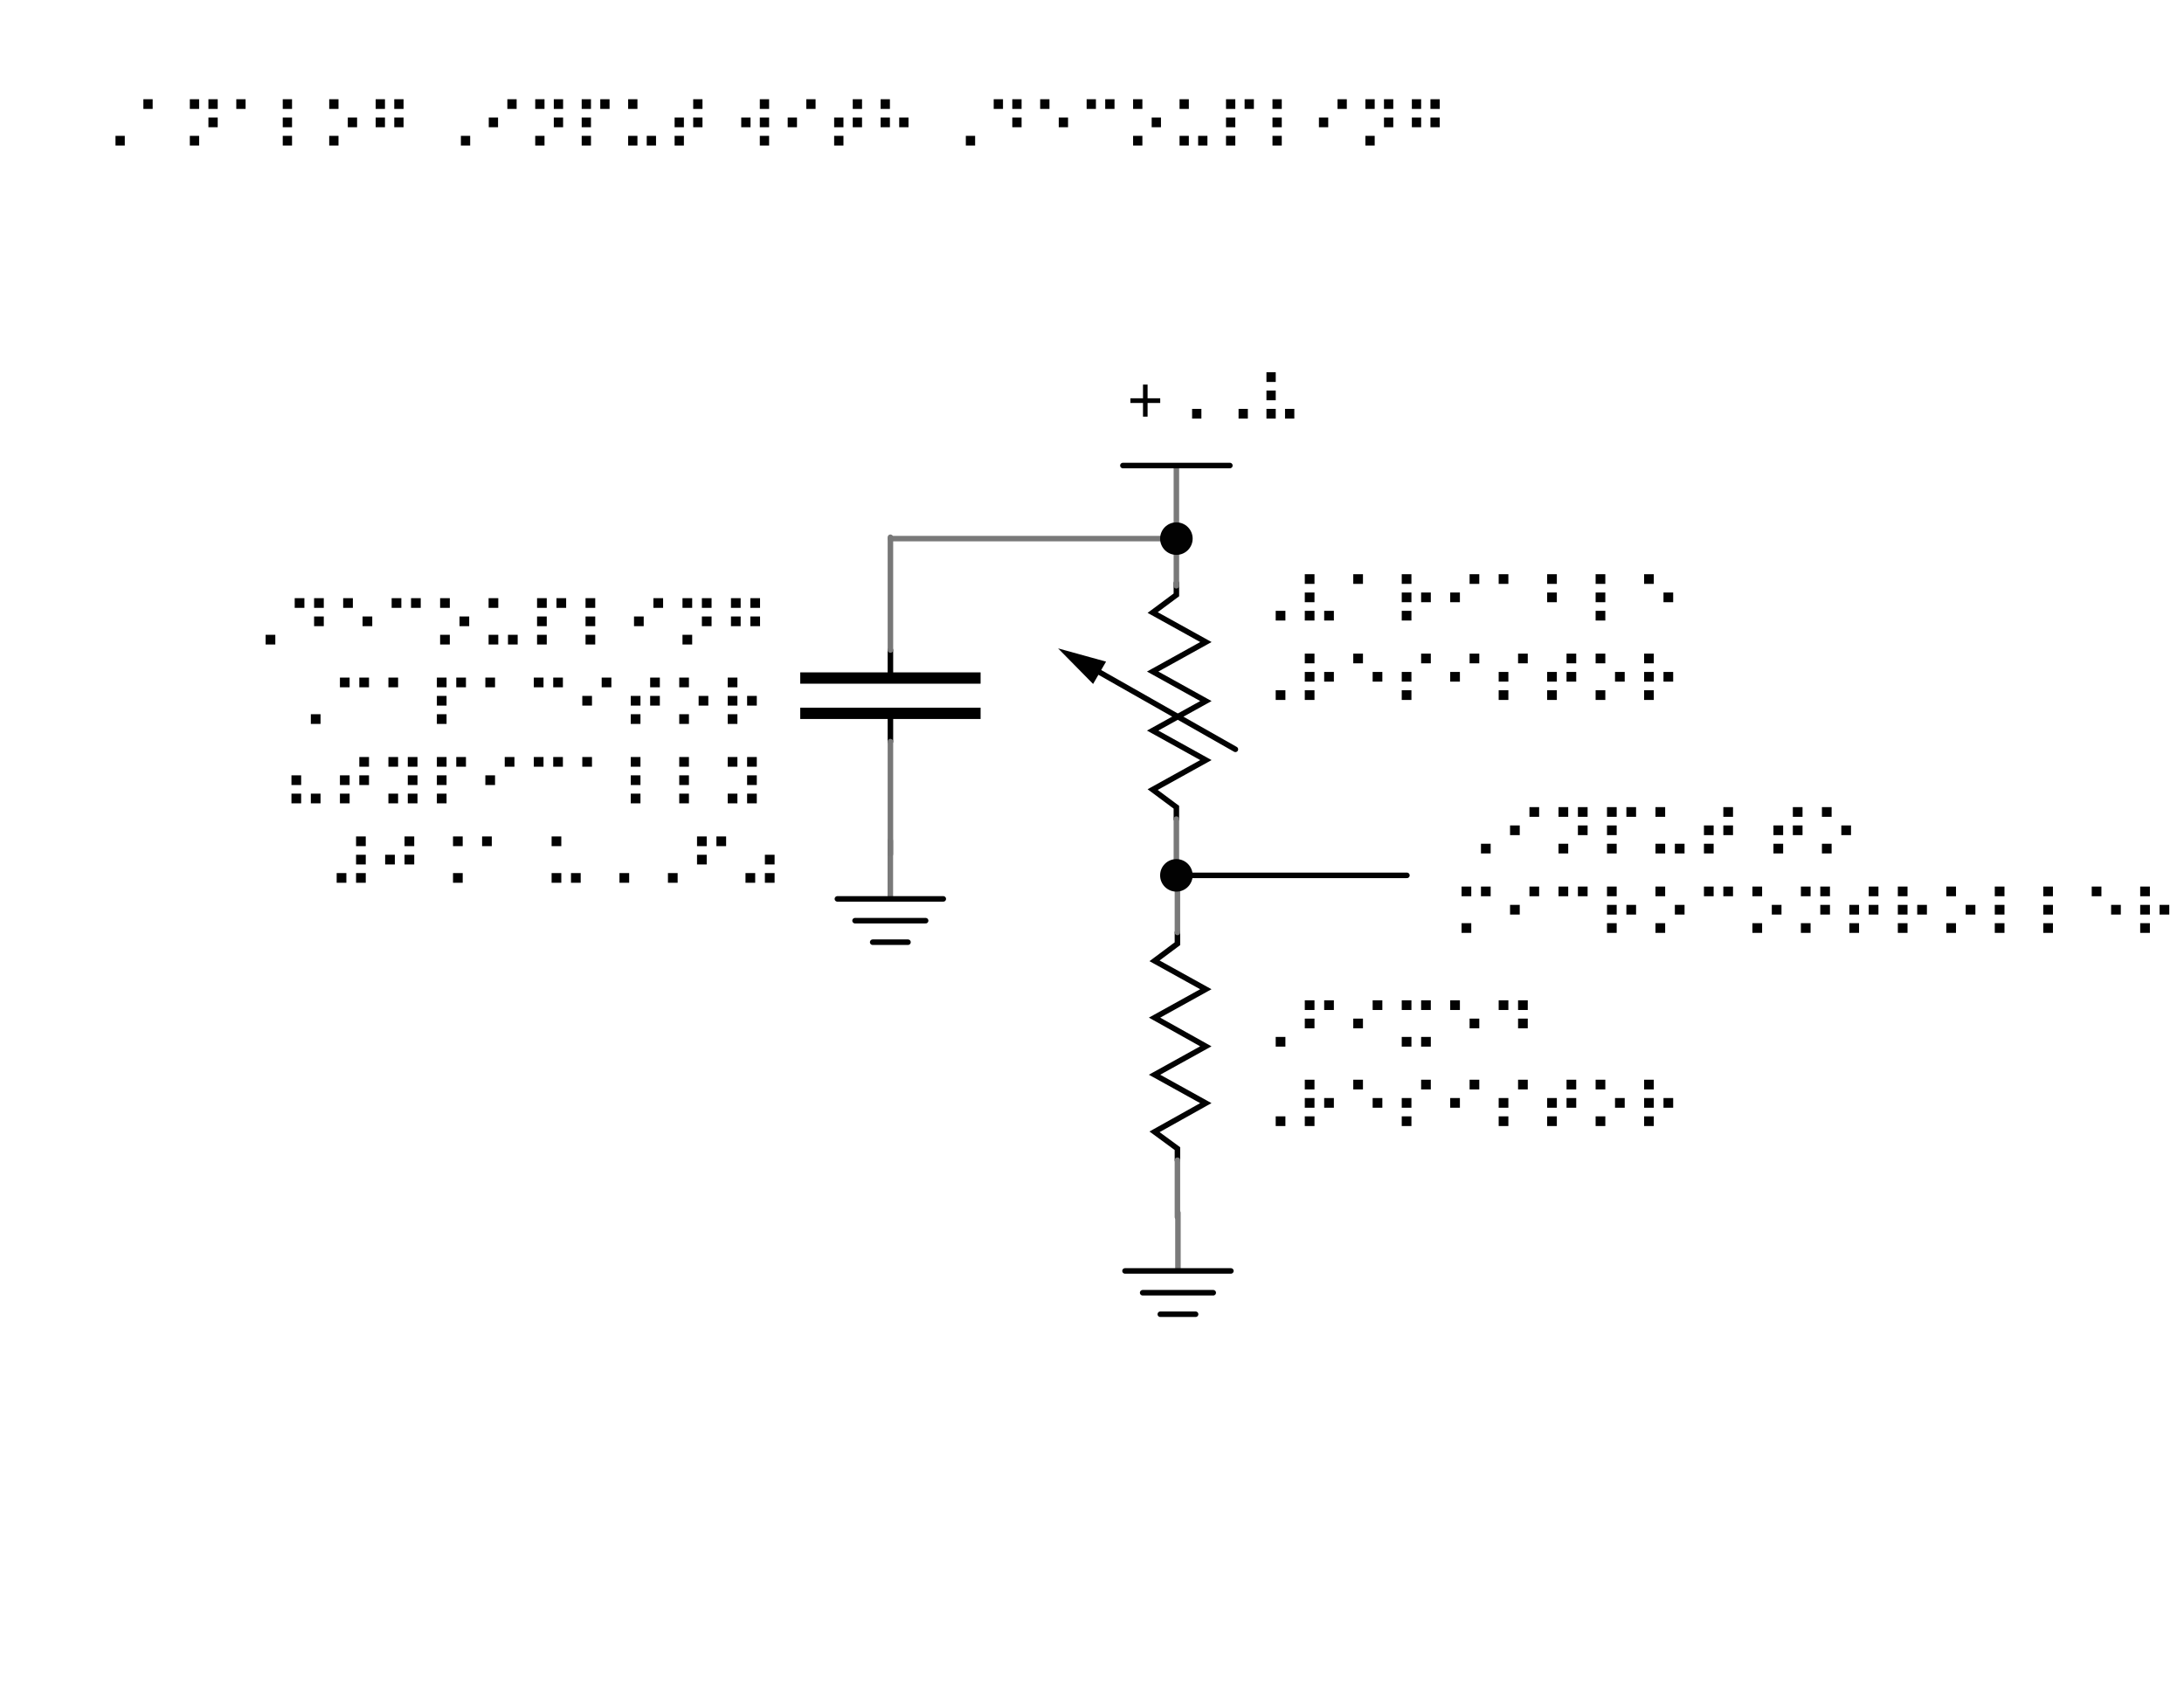
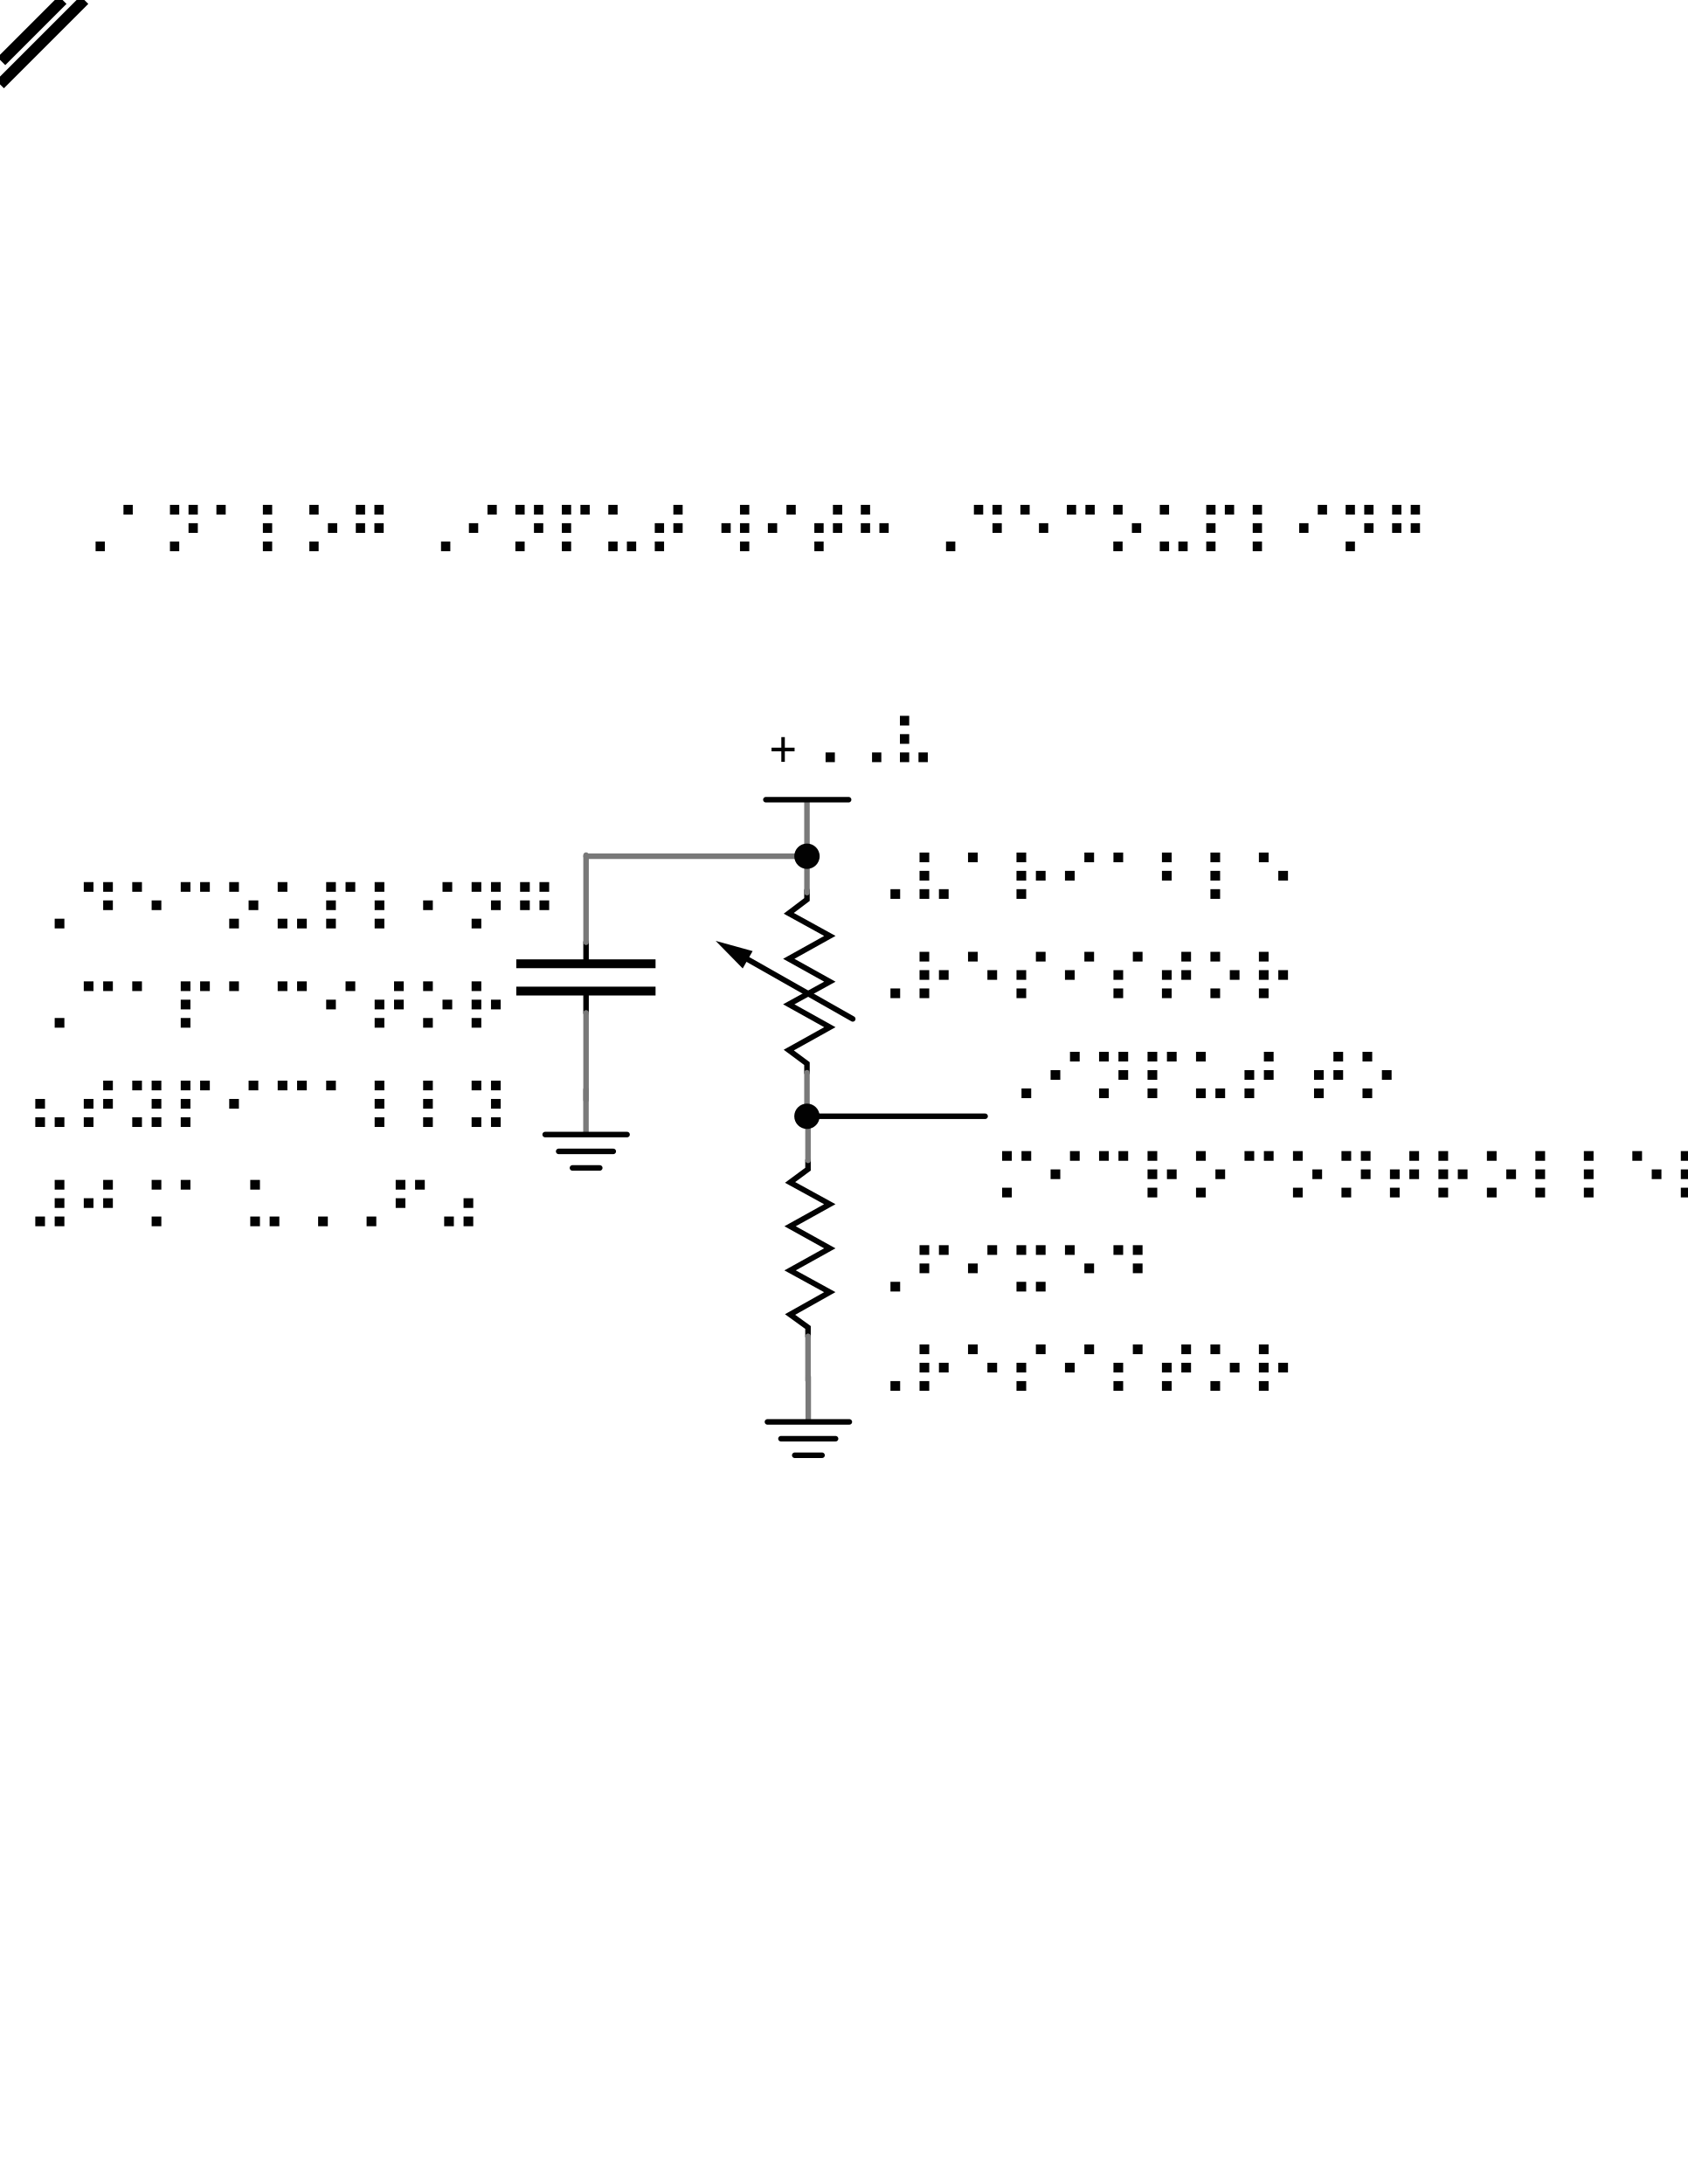
- <svg xmlns="http://www.w3.org/2000/svg" version="1.1" id="Layer_1" x="0px" y="0px" viewBox="0 0 792 612" style="enable-background:new 0 0 792 612;" xml:space="preserve">
+ <svg xmlns="http://www.w3.org/2000/svg" version="1.1" id="Layer_1" x="0px" y="0px" viewBox="0 0 612 792" style="enable-background:new 0 0 612 792;" xml:space="preserve">
  <style type="text/css">
	.st0{fill:none;stroke:#797979;stroke-width:2;stroke-linecap:round;}
	.st1{fill:none;stroke:#020202;stroke-width:2;stroke-linecap:round;}
	.st2{fill:none;stroke:#7A7A7A;stroke-width:2;stroke-linecap:round;}
	.st3{fill:none;stroke:#7A7A7A;stroke-width:2;stroke-linecap:round;stroke-miterlimit:10;}
	.st4{fill:none;stroke:#010101;stroke-width:2;stroke-linecap:round;}
	.st5{fill:#010101;}
	.st6{fill:#020202;}
	.st7{fill:none;stroke:#000000;stroke-width:2;stroke-linecap:round;}
	.st8{fill:none;stroke:#787878;stroke-width:2;stroke-linecap:round;}
	.st9{display:none;}
	.st10{display:inline;fill:#020202;}
	.st11{font-family:'ArialMT';}
- 	.st12{font-size:22.41px;}
+ 	.st12{font-size:17.317px;}
	.st13{display:inline;}
- 	.st14{font-size:21.479px;}
- 	.st15{font-size:24px;}
+ 	.st14{font-size:16.598px;}
+ 	.st15{font-size:18.546px;}
	.st16{font-family:'AppleBraille';}
+ 	.st17{font-size:24px;}
+ 	.st18{fill:none;stroke:#000000;stroke-width:4;stroke-miterlimit:10;}
</style>
-   <g id="Layer_1_1_">
-     <line class="st0" x1="322.9" y1="195.3" x2="426.6" y2="195.3" />
-     <g>
-       <g transform="translate(91.6785,50.587)">
-         <g id="schematic_5_">
-           <polyline class="st1" points="335.3,370.1 335.3,365.9 327,359.8 345.6,349.4 327,339.1 345.6,328.8 327,318.4 345.6,308.1       327,297.8 335.3,291.6 335.3,287.5     " />
-           <line id="connector1pin_5_" class="st2" x1="335.3" y1="390.7" x2="335.3" y2="370.1" />
-           <g id="connector1terminal_5_">
+   <g id="Layer_1_2_">
+     <g id="Schematic">
+       <g id="Layer_1_1_">
+         <line class="st0" x1="212.5" y1="310.5" x2="292.6" y2="310.5" />
+         <g>
+           <g transform="translate(91.6785,50.587)">
+             <g id="schematic_5_">
+               <polyline class="st1" points="201.3,434 201.3,430.8 194.8,426.1 209.2,418 194.8,410.1 209.2,402.1 194.8,394.1 209.2,386.1         194.8,378.2 201.3,373.4 201.3,370.2       " />
+               <line id="connector1pin_5_" class="st2" x1="201.3" y1="450" x2="201.3" y2="434" />
+               <g id="connector1terminal_5_">
+ 						</g>
+               <line id="connector0pin_5_" class="st2" x1="201.3" y1="354.2" x2="201.3" y2="370.2" />
+               <g id="connector0terminal_5_">
+ 						</g>
+             </g>
+           </g>
+         </g>
+         <g>
+           <g transform="translate(46.5692,160.233)">
+             <g id="schematic_8_">
+               <path id="connector0pin_8_" class="st2" d="M246.5,355.1v-16" />
+               <g id="connector0terminal_8_">
+ 						</g>
+               <path id="path4098" class="st1" d="M231.7,355.4h29.7" />
+               <path id="path4100" class="st1" d="M236.6,361.5h19.8" />
+               <path id="path4102" class="st1" d="M251.5,367.5h-9.9" />
+             </g>
+           </g>
+         </g>
+         <g>
+           <g transform="translate(46.5692,160.233)">
+             <g id="schematic_1_">
+               <path id="connector0pin_1_" class="st2" d="M165.9,250.9v-16" />
+               <g id="connector0terminal_1_">
+ 						</g>
+               <path id="path4098_1_" class="st1" d="M151.1,251.2h29.7" />
+               <path id="path4100_1_" class="st1" d="M156,257.3h19.8" />
+               <path id="path4102_1_" class="st1" d="M170.9,263.3H161" />
+             </g>
+           </g>
+         </g>
+         <line id="connector0pin_10_" class="st3" x1="292.6" y1="290.5" x2="292.6" y2="307.1" />
+         <path class="st1" d="M277.7,290h30" />
+         <line class="st1" x1="292.9" y1="404.8" x2="357.2" y2="404.8" />
+         <g id="schematic_6_">
+           <line class="st4" x1="269" y1="346.7" x2="309.2" y2="369.5" />
+           <polygon class="st5" points="269.3,351.2 259.5,341.2 272.9,344.9     " />
+           <polyline class="st4" points="292.6,389 292.6,385.7 286,380.8 300.9,372.5 286,364.2 300.9,356 286,347.7 300.9,339.4       286,331.2 292.6,326.2 292.6,322.9     " />
+           <g id="connector1terminal_6_">
				</g>
-           <line id="connector0pin_5_" class="st2" x1="335.3" y1="266.8" x2="335.3" y2="287.5" />
-           <g id="connector0terminal_5_">
+           <line id="connector0pin_6_" class="st0" x1="292.6" y1="404.8" x2="292.6" y2="389" />
+           <g id="connector0terminal_6_">
+ 				</g>
+           <line id="connector2pin_2_" class="st0" x1="292.6" y1="307.1" x2="292.6" y2="323.7" />
+           <g id="connector2terminal_2_">
				</g>
        </g>
-       </g>
-     </g>
-     <g>
-       <g transform="translate(46.5692,160.233)">
-         <g id="schematic_8_">
-           <path id="connector0pin_8_" class="st2" d="M380.6,300.2v-20.7" />
-           <g id="connector0terminal_8_">
- 				</g>
-           <path id="path4098" class="st1" d="M361.4,300.6h38.4" />
-           <path id="path4100" class="st1" d="M367.8,308.5h25.6" />
-           <path id="path4102" class="st1" d="M387,316.3h-12.8" />
+         <circle class="st6" cx="292.6" cy="404.8" r="4.6" />
+         <circle class="st6" cx="292.6" cy="310.5" r="4.6" />
+         <g>
+           <line class="st7" x1="212.5" y1="341.7" x2="212.5" y2="347.9" />
+           <line class="st7" x1="212.5" y1="367.3" x2="212.5" y2="361" />
+           <rect x="187.2" y="357.8" width="50.5" height="3.2" />
+           <rect x="187.2" y="347.9" width="50.5" height="3.2" />
+           <line id="connector1pin_7_" class="st8" x1="212.5" y1="310.1" x2="212.5" y2="341.7" />
+           <line id="connector0pin_7_" class="st8" x1="212.5" y1="398.9" x2="212.5" y2="367.3" />
        </g>
      </g>
-     </g>
-     <g>
-       <g transform="translate(46.5692,160.233)">
-         <g id="schematic_1_">
-           <path id="connector0pin_1_" class="st2" d="M276.3,165.3v-20.7" />
-           <g id="connector0terminal_1_">
- 				</g>
-           <path id="path4098_1_" class="st1" d="M257.1,165.7h38.4" />
-           <path id="path4100_1_" class="st1" d="M263.5,173.6h25.6" />
-           <path id="path4102_1_" class="st1" d="M282.7,181.4h-12.8" />
+       <g id="plaintext" class="st9">
+         <text id="label" transform="matrix(0.9585 0 0 1 315.8691 278.3342)" class="st10 st11 st12">+V</text>
+         <text id="label_2_" transform="matrix(0.9585 0 0 1 25.3237 193.3338)" class="st10 st11 st12">Analog Input with Decoupling</text>
+         <g class="st13">
+           <text transform="matrix(1 0 0 1 399.1182 395.7148)" class="st6 st11 st14">Input to </text>
+           <text transform="matrix(1 0 0 1 399.1182 415.6318)" class="st6 st11 st14">microcontroller</text>
+         </g>
+         <g class="st13">
+           <text transform="matrix(1 0 0 1 349.3271 342.6436)" class="st6 st11 st14">Variable</text>
+           <text transform="matrix(1 0 0 1 349.3271 362.5605)" class="st6 st11 st14">Resistor</text>
+         </g>
+         <g class="st13">
+           <text transform="matrix(1 0 0 1 138.2451 338.0957)" class="st6 st11 st14">Decoupling</text>
+           <text transform="matrix(1 0 0 1 150.2554 358.0127)" class="st6 st11 st14">Capacitor</text>
+           <text transform="matrix(1 0 0 1 103.8188 377.9297)" class="st6 st11 st14">(typically 0.1µF)</text>
+         </g>
+         <g class="st13">
+           <text transform="matrix(1 0 0 1 349.3271 446.5742)" class="st6 st11 st14">Fixed</text>
+           <text transform="matrix(1 0 0 1 349.3271 466.4912)" class="st6 st11 st14">Resistor</text>
        </g>
      </g>
+       <text transform="matrix(0.9585 0 0 1 278.8691 278.3342)" class="st6 st11 st15">+</text>
    </g>
-     <line id="connector0pin_10_" class="st3" x1="426.6" y1="169.5" x2="426.6" y2="191" />
-     <path class="st1" d="M407.2,168.8H446" />
-     <line class="st1" x1="426.9" y1="317.4" x2="510.2" y2="317.4" />
-     <g id="schematic_6_">
-       <line class="st4" x1="396" y1="242.2" x2="448" y2="271.7" />
-       <polygon class="st5" points="396.4,248 383.7,235.1 401.1,239.9   " />
-       <polyline class="st4" points="426.6,297 426.6,292.7 418,286.3 437.3,275.6 418,264.9 437.3,254.2 418,243.5 437.3,232.8     418,222.1 426.6,215.7 426.6,211.4   " />
-       <g id="connector1terminal_6_">
- 		</g>
-       <line id="connector0pin_6_" class="st0" x1="426.6" y1="317.4" x2="426.6" y2="297" />
-       <g id="connector0terminal_6_">
- 		</g>
-       <line id="connector2pin_2_" class="st0" x1="426.6" y1="191" x2="426.6" y2="212.4" />
-       <g id="connector2terminal_2_">
- 		</g>
+     <g id="Braille">
+       <text transform="matrix(0.9585 0 0 1 289.2383 278.3342)" class="st6 st16 st17">⠠⠠⠧</text>
+       <g>
+         <text transform="matrix(1 0 0 1 359.8447 400.1777)" class="st6 st16 st17">⠠⠊⠝⠏⠥⠞ ⠞⠕</text>
+         <text transform="matrix(1 0 0 1 359.8447 436.1777)" class="st6 st16 st17">⠍⠊⠉⠗⠕⠉⠕⠝⠞⠗⠕⠇⠇⠑⠗ </text>
+       </g>
+       <g>
+         <text transform="matrix(1 0 0 1 312.3271 327.916)" class="st6 st16 st17">⠠⠧⠁⠗⠊⠁⠃⠇⠑</text>
+         <text transform="matrix(1 0 0 1 312.3271 363.916)" class="st6 st16 st17">⠠⠗⠑⠎⠊⠎⠞⠕⠗ </text>
+       </g>
+       <g>
+         <text transform="matrix(1 0 0 1 9.2817 338.6309)" class="st6 st16 st17">⠠⠙⠑⠉⠕⠥⠏⠇⠊⠝⠛</text>
+         <text transform="matrix(1 0 0 1 9.2817 374.6309)" class="st6 st16 st17">⠠⠉⠁⠏⠁⠉⠊⠞⠕⠗</text>
+         <text transform="matrix(1 0 0 1 9.2817 410.6309)" class="st6 st16 st17">⠦⠞⠽⠏⠊⠉⠁⠇⠇⠽</text>
+         <text transform="matrix(1 0 0 1 9.2817 446.6309)" class="st6 st16 st17">⠼⠚⠨⠁ ⠥⠠⠠⠋⠴   </text>
+       </g>
+       <g>
+         <text transform="matrix(1 0 0 1 312.3271 470.3018)" class="st6 st16 st17">⠠⠋⠊⠭⠑⠙ </text>
+         <text transform="matrix(1 0 0 1 312.3271 506.3018)" class="st6 st16 st17">⠠⠗⠑⠎⠊⠎⠞⠕⠗</text>
+       </g>
+       <text id="label_3_" transform="matrix(0.9585 0 0 1 24.5513 201.8338)" class="st6 st16 st17">⠠⠁⠝⠁⠇⠕⠛ ⠠⠊⠝⠏⠥⠞ ⠺⠊⠞⠓ ⠠⠙⠑⠉⠕⠥⠏⠇⠊⠝⠛</text>
    </g>
-     <circle class="st6" cx="426.6" cy="317.4" r="5.9" />
-     <circle class="st6" cx="426.6" cy="195.3" r="5.9" />
+     <g id="Plain_Text">
+ 	</g>
+   </g>
+   <g id="Top_Left_Corner_Strokes">
    <g>
-       <line class="st7" x1="322.9" y1="235.7" x2="322.9" y2="243.8" />
-       <line class="st7" x1="322.9" y1="268.9" x2="322.9" y2="260.7" />
-       <rect x="290.2" y="256.6" width="65.4" height="4.1" />
-       <rect x="290.2" y="243.8" width="65.4" height="4.1" />
-       <line id="connector1pin_7_" class="st8" x1="322.9" y1="194.8" x2="322.9" y2="235.7" />
-       <line id="connector0pin_7_" class="st8" x1="322.9" y1="309.7" x2="322.9" y2="268.9" />
+       <line class="st18" x1="22.7" y1="0" x2="0.5" y2="22.2" />
+       <line class="st18" x1="30.6" y1="0" x2="0" y2="30.6" />
    </g>
  </g>
-   <g id="plaintext" class="st9">
-     <text id="label" transform="matrix(0.9585 0 0 1 408.7725 153.7268)" class="st10 st11 st12">+V</text>
-     <text id="label_2_" transform="matrix(0.9585 0 0 1 32.7725 43.7268)" class="st10 st11 st12">Analog Input with Decoupling</text>
-     <g class="st13">
-       <text transform="matrix(1 0 0 1 516.5059 305.6318)" class="st6 st11 st14">Input to </text>
-       <text transform="matrix(1 0 0 1 516.5059 331.4062)" class="st6 st11 st14">microcontroller</text>
-     </g>
-     <g class="st13">
-       <text transform="matrix(1 0 0 1 452.0703 236.9501)" class="st6 st11 st14">Variable</text>
-       <text transform="matrix(1 0 0 1 452.0703 262.7245)" class="st6 st11 st14">Resistor</text>
-     </g>
-     <g class="st13">
-       <text transform="matrix(1 0 0 1 178.9053 231.0649)" class="st6 st11 st14">Decoupling</text>
-       <text transform="matrix(1 0 0 1 194.4482 256.8398)" class="st6 st11 st14">Capacitor</text>
-       <text transform="matrix(1 0 0 1 134.3535 282.6147)" class="st6 st11 st14">(typically 0.1µF)</text>
-     </g>
-     <g class="st13">
-       <text transform="matrix(1 0 0 1 452.0703 371.4492)" class="st6 st11 st14">Fixed</text>
-       <text transform="matrix(1 0 0 1 452.0703 397.2245)" class="st6 st11 st14">Resistor</text>
-     </g>
-   </g>
-   <g id="Braille">
-     <text transform="matrix(0.9585 0 0 1 408.7725 153.7268)" class="st6 st11 st15">+</text>
-     <text transform="matrix(0.9585 0 0 1 422.1914 153.7268)" class="st6 st16 st15">⠠⠠⠧</text>
-     <g>
-       <text transform="matrix(1 0 0 1 526.5059 311.4062)" class="st6 st16 st15">⠠⠊⠝⠏⠥⠞ ⠞⠕ </text>
-       <text transform="matrix(1 0 0 1 526.5059 340.2062)" class="st6 st16 st15">⠍⠊⠉⠗⠕⠉⠕⠝⠞⠗⠕⠇⠇⠑⠗</text>
-     </g>
-     <g>
-       <text transform="matrix(1 0 0 1 452.0703 226.9501)" class="st6 st16 st15">⠠⠧⠁⠗⠊⠁⠃⠇⠑ </text>
-       <text transform="matrix(1 0 0 1 452.0703 255.7501)" class="st6 st16 st15">⠠⠗⠑⠎⠊⠎⠞⠕⠗</text>
-     </g>
-     <g>
-       <text transform="matrix(1 0 0 1 85.7764 235.6396)" class="st6 st16 st15">⠠⠙⠑⠉⠕⠥⠏⠇⠊⠝⠛ </text>
-       <text transform="matrix(1 0 0 1 102.1764 264.4396)" class="st6 st16 st15">⠠⠉⠁⠏⠁⠉⠊⠞⠕⠗ </text>
-       <text transform="matrix(1 0 0 1 102.1764 293.2396)" class="st6 st16 st15">⠦⠞⠽⠏⠊⠉⠁⠇⠇⠽ </text>
-       <text transform="matrix(1 0 0 1 118.5764 322.0396)" class="st6 st16 st15">⠼⠚⠨⠁ ⠥⠠⠠⠋⠴</text>
-     </g>
-     <g>
-       <text transform="matrix(1 0 0 1 452.0703 381.4492)" class="st6 st16 st15">⠠⠋⠊⠭⠑⠙ </text>
-       <text transform="matrix(1 0 0 1 452.0703 410.2492)" class="st6 st16 st15">⠠⠗⠑⠎⠊⠎⠞⠕⠗</text>
-     </g>
-     <text id="label_3_" transform="matrix(0.9585 0 0 1 31.7725 54.7268)" class="st6 st16 st15">⠠⠁⠝⠁⠇⠕⠛ ⠠⠊⠝⠏⠥⠞ ⠺⠊⠞⠓ ⠠⠙⠑⠉⠕⠥⠏⠇⠊⠝⠛</text>
-   </g>
</svg>
